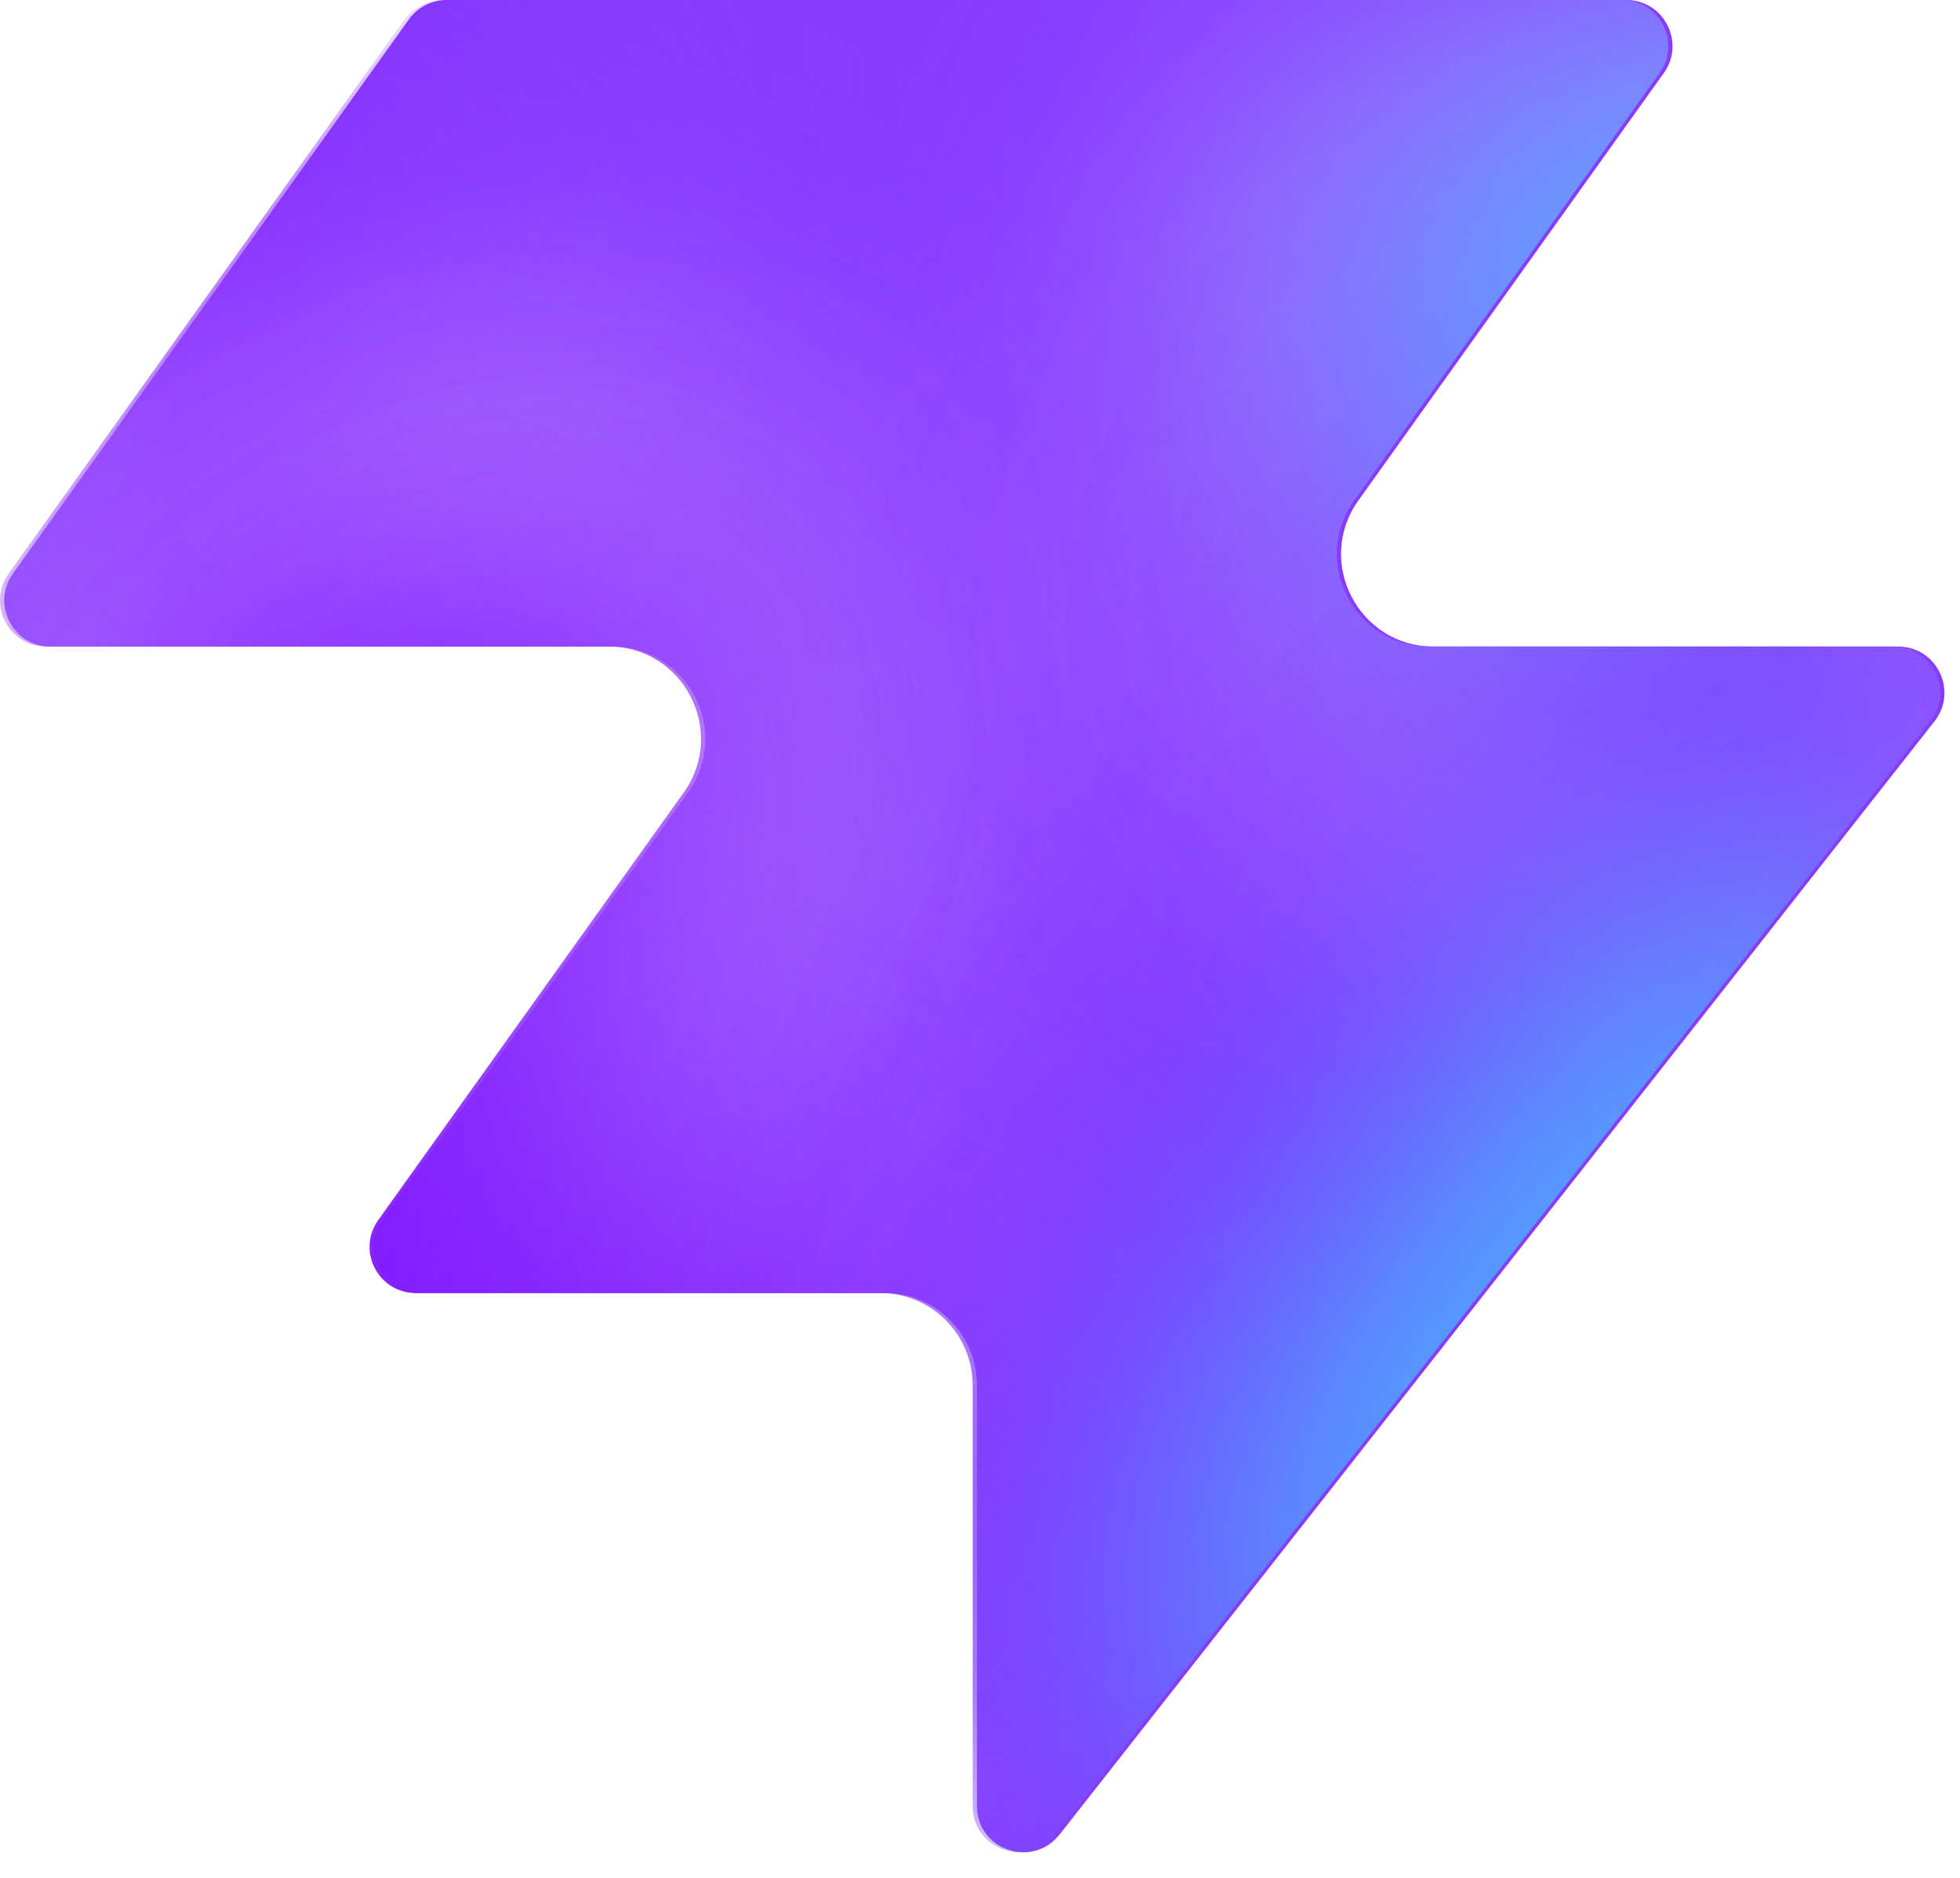
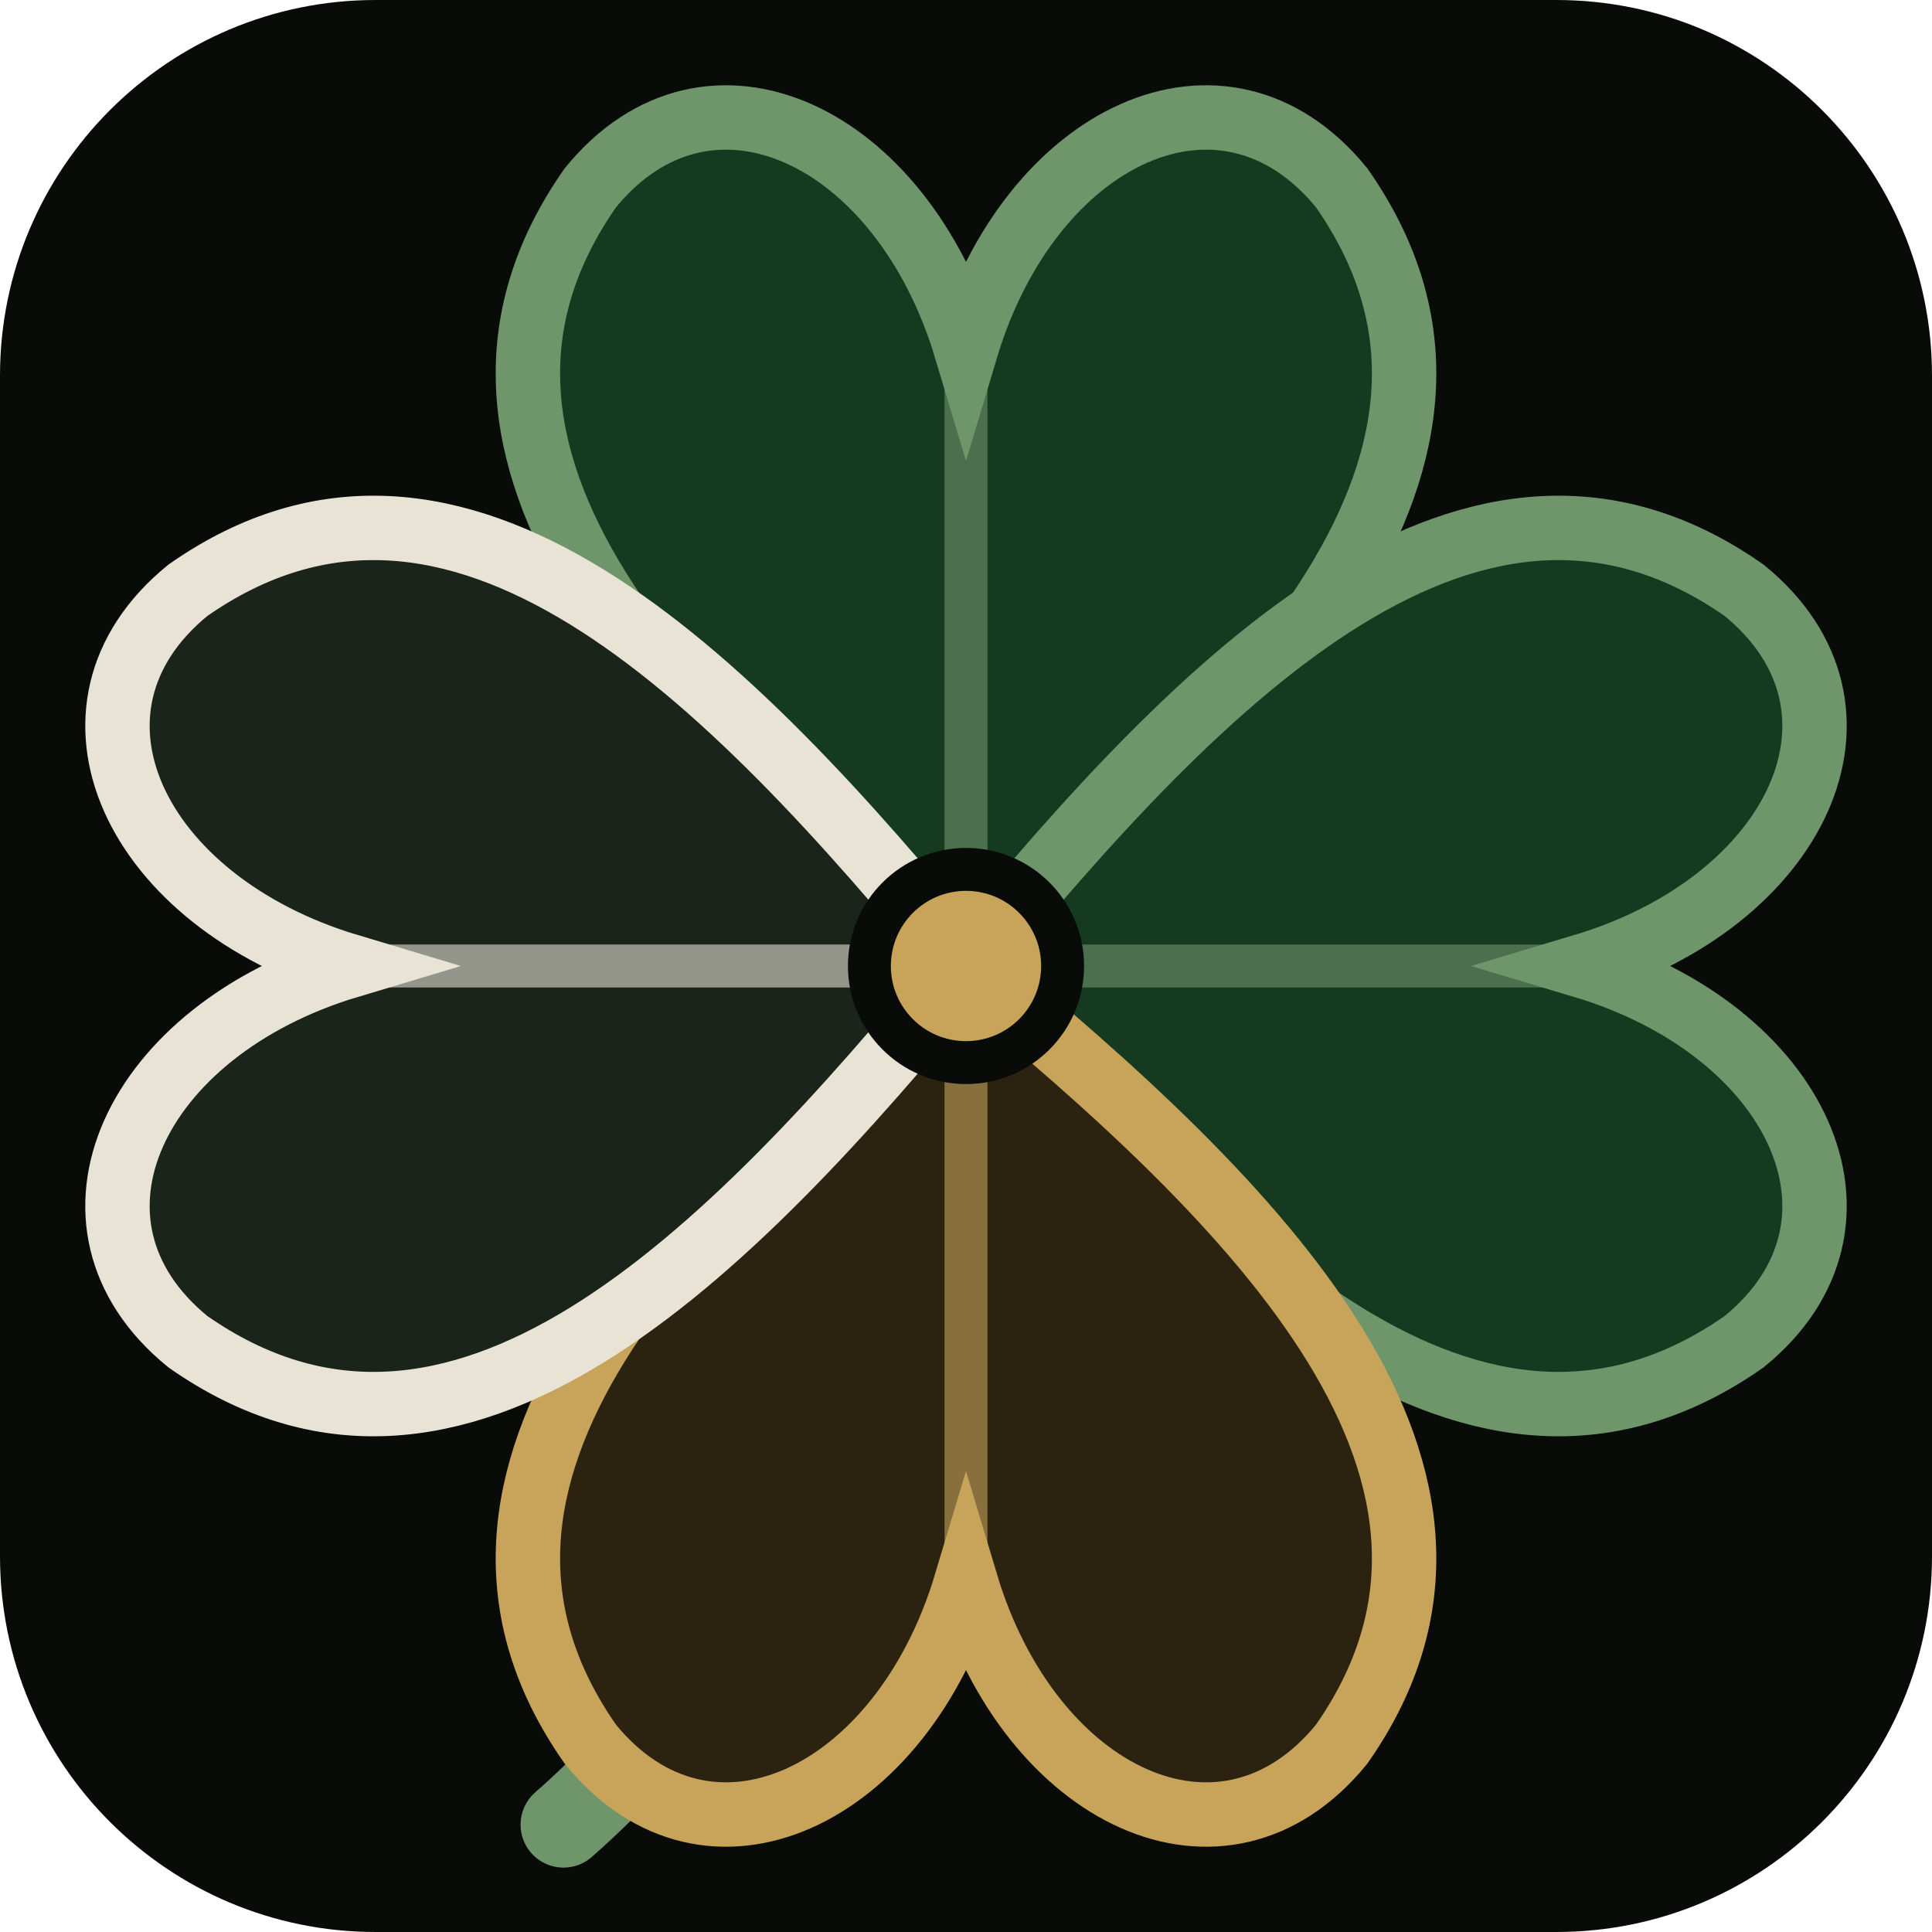
- <svg xmlns="http://www.w3.org/2000/svg" width="48" height="46" fill="none" viewBox="0 0 48 46">
-   <path fill="#863bff" d="M25.946 44.938c-.664.845-2.021.375-2.021-.698V33.937a2.26 2.26 0 0 0-2.262-2.262H10.287c-.92 0-1.456-1.04-.92-1.788l7.48-10.471c1.07-1.497 0-3.578-1.842-3.578H1.237c-.92 0-1.456-1.04-.92-1.788L10.013.474c.214-.297.556-.474.92-.474h28.894c.92 0 1.456 1.04.92 1.788l-7.48 10.471c-1.07 1.498 0 3.579 1.842 3.579h11.377c.943 0 1.473 1.088.89 1.83L25.947 44.94z" style="fill:#863bff;fill:color(display-p3 .525 .23 1);fill-opacity:1" />
-   <mask id="a" width="48" height="46" x="0" y="0" maskUnits="userSpaceOnUse" style="mask-type:alpha">
-     <path fill="#000" d="M25.842 44.938c-.664.844-2.021.375-2.021-.698V33.937a2.26 2.26 0 0 0-2.262-2.262H10.183c-.92 0-1.456-1.04-.92-1.788l7.48-10.471c1.07-1.498 0-3.579-1.842-3.579H1.133c-.92 0-1.456-1.04-.92-1.787L9.91.473c.214-.297.556-.474.92-.474h28.894c.92 0 1.456 1.04.92 1.788l-7.48 10.471c-1.07 1.498 0 3.578 1.842 3.578h11.377c.943 0 1.473 1.088.89 1.832L25.843 44.94z" style="fill:#000;fill-opacity:1" />
-   </mask>
-   <g mask="url(#a)">
-     <g filter="url(#b)">
-       <ellipse cx="5.508" cy="14.704" fill="#ede6ff" rx="5.508" ry="14.704" style="fill:#ede6ff;fill:color(display-p3 .927 .903 1);fill-opacity:1" transform="matrix(.00324 1 1 -.00324 -4.47 31.516)" />
-     </g>
-     <g filter="url(#c)">
-       <ellipse cx="10.399" cy="29.851" fill="#ede6ff" rx="10.399" ry="29.851" style="fill:#ede6ff;fill:color(display-p3 .927 .903 1);fill-opacity:1" transform="matrix(.00324 1 1 -.00324 -39.328 7.883)" />
-     </g>
-     <g filter="url(#d)">
-       <ellipse cx="5.508" cy="30.487" fill="#7e14ff" rx="5.508" ry="30.487" style="fill:#7e14ff;fill:color(display-p3 .492 .077 1);fill-opacity:1" transform="rotate(89.814 -25.913 -14.639)scale(1 -1)" />
-     </g>
-     <g filter="url(#e)">
-       <ellipse cx="5.508" cy="30.599" fill="#7e14ff" rx="5.508" ry="30.599" style="fill:#7e14ff;fill:color(display-p3 .492 .077 1);fill-opacity:1" transform="rotate(89.814 -32.644 -3.334)scale(1 -1)" />
-     </g>
-     <g filter="url(#f)">
-       <ellipse cx="5.508" cy="30.599" fill="#7e14ff" rx="5.508" ry="30.599" style="fill:#7e14ff;fill:color(display-p3 .492 .077 1);fill-opacity:1" transform="matrix(.00324 1 1 -.00324 -34.34 30.47)" />
-     </g>
-     <g filter="url(#g)">
-       <ellipse cx="14.072" cy="22.078" fill="#ede6ff" rx="14.072" ry="22.078" style="fill:#ede6ff;fill:color(display-p3 .927 .903 1);fill-opacity:1" transform="rotate(93.35 24.506 48.493)scale(-1 1)" />
-     </g>
-     <g filter="url(#h)">
-       <ellipse cx="3.47" cy="21.501" fill="#7e14ff" rx="3.47" ry="21.501" style="fill:#7e14ff;fill:color(display-p3 .492 .077 1);fill-opacity:1" transform="rotate(89.009 28.708 47.59)scale(-1 1)" />
-     </g>
-     <g filter="url(#i)">
-       <ellipse cx="3.47" cy="21.501" fill="#7e14ff" rx="3.47" ry="21.501" style="fill:#7e14ff;fill:color(display-p3 .492 .077 1);fill-opacity:1" transform="rotate(89.009 28.708 47.59)scale(-1 1)" />
-     </g>
-     <g filter="url(#j)">
-       <ellipse cx=".387" cy="8.972" fill="#7e14ff" rx="4.407" ry="29.108" style="fill:#7e14ff;fill:color(display-p3 .492 .077 1);fill-opacity:1" transform="rotate(39.51 .387 8.972)" />
-     </g>
-     <g filter="url(#k)">
-       <ellipse cx="47.523" cy="-6.092" fill="#7e14ff" rx="4.407" ry="29.108" style="fill:#7e14ff;fill:color(display-p3 .492 .077 1);fill-opacity:1" transform="rotate(37.892 47.523 -6.092)" />
-     </g>
-     <g filter="url(#l)">
-       <ellipse cx="41.412" cy="6.333" fill="#47bfff" rx="5.971" ry="9.665" style="fill:#47bfff;fill:color(display-p3 .28 .748 1);fill-opacity:1" transform="rotate(37.892 41.412 6.333)" />
-     </g>
-     <g filter="url(#m)">
-       <ellipse cx="-1.879" cy="38.332" fill="#7e14ff" rx="4.407" ry="29.108" style="fill:#7e14ff;fill:color(display-p3 .492 .077 1);fill-opacity:1" transform="rotate(37.892 -1.88 38.332)" />
-     </g>
-     <g filter="url(#n)">
-       <ellipse cx="-1.879" cy="38.332" fill="#7e14ff" rx="4.407" ry="29.108" style="fill:#7e14ff;fill:color(display-p3 .492 .077 1);fill-opacity:1" transform="rotate(37.892 -1.88 38.332)" />
-     </g>
-     <g filter="url(#o)">
-       <ellipse cx="35.651" cy="29.907" fill="#7e14ff" rx="4.407" ry="29.108" style="fill:#7e14ff;fill:color(display-p3 .492 .077 1);fill-opacity:1" transform="rotate(37.892 35.651 29.907)" />
-     </g>
-     <g filter="url(#p)">
-       <ellipse cx="38.418" cy="32.4" fill="#47bfff" rx="5.971" ry="15.297" style="fill:#47bfff;fill:color(display-p3 .28 .748 1);fill-opacity:1" transform="rotate(37.892 38.418 32.4)" />
-     </g>
-   </g>
-   <defs>
-     <filter id="b" width="60.045" height="41.654" x="-19.77" y="16.149" color-interpolation-filters="sRGB" filterUnits="userSpaceOnUse">
-       <feFlood flood-opacity="0" result="BackgroundImageFix" />
-       <feBlend in="SourceGraphic" in2="BackgroundImageFix" result="shape" />
-       <feGaussianBlur result="effect1_foregroundBlur_2002_17158" stdDeviation="7.659" />
-     </filter>
-     <filter id="c" width="90.34" height="51.437" x="-54.613" y="-7.533" color-interpolation-filters="sRGB" filterUnits="userSpaceOnUse">
-       <feFlood flood-opacity="0" result="BackgroundImageFix" />
-       <feBlend in="SourceGraphic" in2="BackgroundImageFix" result="shape" />
-       <feGaussianBlur result="effect1_foregroundBlur_2002_17158" stdDeviation="7.659" />
-     </filter>
-     <filter id="d" width="79.355" height="29.4" x="-49.64" y="2.03" color-interpolation-filters="sRGB" filterUnits="userSpaceOnUse">
-       <feFlood flood-opacity="0" result="BackgroundImageFix" />
-       <feBlend in="SourceGraphic" in2="BackgroundImageFix" result="shape" />
-       <feGaussianBlur result="effect1_foregroundBlur_2002_17158" stdDeviation="4.596" />
-     </filter>
-     <filter id="e" width="79.579" height="29.4" x="-45.045" y="20.029" color-interpolation-filters="sRGB" filterUnits="userSpaceOnUse">
-       <feFlood flood-opacity="0" result="BackgroundImageFix" />
-       <feBlend in="SourceGraphic" in2="BackgroundImageFix" result="shape" />
-       <feGaussianBlur result="effect1_foregroundBlur_2002_17158" stdDeviation="4.596" />
-     </filter>
-     <filter id="f" width="79.579" height="29.4" x="-43.513" y="21.178" color-interpolation-filters="sRGB" filterUnits="userSpaceOnUse">
-       <feFlood flood-opacity="0" result="BackgroundImageFix" />
-       <feBlend in="SourceGraphic" in2="BackgroundImageFix" result="shape" />
-       <feGaussianBlur result="effect1_foregroundBlur_2002_17158" stdDeviation="4.596" />
-     </filter>
-     <filter id="g" width="74.749" height="58.852" x="15.756" y="-17.901" color-interpolation-filters="sRGB" filterUnits="userSpaceOnUse">
-       <feFlood flood-opacity="0" result="BackgroundImageFix" />
-       <feBlend in="SourceGraphic" in2="BackgroundImageFix" result="shape" />
-       <feGaussianBlur result="effect1_foregroundBlur_2002_17158" stdDeviation="7.659" />
-     </filter>
-     <filter id="h" width="61.377" height="25.362" x="23.548" y="2.284" color-interpolation-filters="sRGB" filterUnits="userSpaceOnUse">
-       <feFlood flood-opacity="0" result="BackgroundImageFix" />
-       <feBlend in="SourceGraphic" in2="BackgroundImageFix" result="shape" />
-       <feGaussianBlur result="effect1_foregroundBlur_2002_17158" stdDeviation="4.596" />
-     </filter>
-     <filter id="i" width="61.377" height="25.362" x="23.548" y="2.284" color-interpolation-filters="sRGB" filterUnits="userSpaceOnUse">
-       <feFlood flood-opacity="0" result="BackgroundImageFix" />
-       <feBlend in="SourceGraphic" in2="BackgroundImageFix" result="shape" />
-       <feGaussianBlur result="effect1_foregroundBlur_2002_17158" stdDeviation="4.596" />
-     </filter>
-     <filter id="j" width="56.045" height="63.649" x="-27.636" y="-22.853" color-interpolation-filters="sRGB" filterUnits="userSpaceOnUse">
-       <feFlood flood-opacity="0" result="BackgroundImageFix" />
-       <feBlend in="SourceGraphic" in2="BackgroundImageFix" result="shape" />
-       <feGaussianBlur result="effect1_foregroundBlur_2002_17158" stdDeviation="4.596" />
-     </filter>
-     <filter id="k" width="54.814" height="64.646" x="20.116" y="-38.415" color-interpolation-filters="sRGB" filterUnits="userSpaceOnUse">
-       <feFlood flood-opacity="0" result="BackgroundImageFix" />
-       <feBlend in="SourceGraphic" in2="BackgroundImageFix" result="shape" />
-       <feGaussianBlur result="effect1_foregroundBlur_2002_17158" stdDeviation="4.596" />
-     </filter>
-     <filter id="l" width="33.541" height="35.313" x="24.641" y="-11.323" color-interpolation-filters="sRGB" filterUnits="userSpaceOnUse">
-       <feFlood flood-opacity="0" result="BackgroundImageFix" />
-       <feBlend in="SourceGraphic" in2="BackgroundImageFix" result="shape" />
-       <feGaussianBlur result="effect1_foregroundBlur_2002_17158" stdDeviation="4.596" />
-     </filter>
-     <filter id="m" width="54.814" height="64.646" x="-29.286" y="6.009" color-interpolation-filters="sRGB" filterUnits="userSpaceOnUse">
-       <feFlood flood-opacity="0" result="BackgroundImageFix" />
-       <feBlend in="SourceGraphic" in2="BackgroundImageFix" result="shape" />
-       <feGaussianBlur result="effect1_foregroundBlur_2002_17158" stdDeviation="4.596" />
-     </filter>
-     <filter id="n" width="54.814" height="64.646" x="-29.286" y="6.009" color-interpolation-filters="sRGB" filterUnits="userSpaceOnUse">
-       <feFlood flood-opacity="0" result="BackgroundImageFix" />
-       <feBlend in="SourceGraphic" in2="BackgroundImageFix" result="shape" />
-       <feGaussianBlur result="effect1_foregroundBlur_2002_17158" stdDeviation="4.596" />
-     </filter>
-     <filter id="o" width="54.814" height="64.646" x="8.244" y="-2.416" color-interpolation-filters="sRGB" filterUnits="userSpaceOnUse">
-       <feFlood flood-opacity="0" result="BackgroundImageFix" />
-       <feBlend in="SourceGraphic" in2="BackgroundImageFix" result="shape" />
-       <feGaussianBlur result="effect1_foregroundBlur_2002_17158" stdDeviation="4.596" />
-     </filter>
-     <filter id="p" width="39.409" height="43.623" x="18.713" y="10.588" color-interpolation-filters="sRGB" filterUnits="userSpaceOnUse">
-       <feFlood flood-opacity="0" result="BackgroundImageFix" />
-       <feBlend in="SourceGraphic" in2="BackgroundImageFix" result="shape" />
-       <feGaussianBlur result="effect1_foregroundBlur_2002_17158" stdDeviation="4.596" />
-     </filter>
-   </defs>
+ <svg xmlns="http://www.w3.org/2000/svg" viewBox="0 0 36 36" fill="none">
+   <rect width="36" height="36" rx="7" fill="#080B08" />
+   <path d="M 18 18 C 17 24.5 14.5 30.5 10.5 34" stroke="#6F956B" stroke-width="1.6" stroke-linecap="round" />
+   <path d="M 18 18 C 12.5 13.5, 7.5 8.5, 11 3.5 C 13.2 0.8, 16.8 2.5, 18 6.5 C 19.2 2.5, 22.8 0.8, 25 3.5 C 28.5 8.5, 23.5 13.5, 18 18 Z" fill="#163A20" stroke="#6F956B" stroke-width="1.2" />
+   <path d="M 18 17.5 L 18 7" stroke="#6F956B" stroke-width="0.8" stroke-linecap="round" opacity="0.6" />
+   <path d="M 18 18 C 22.5 12.5, 27.5 7.5, 32.5 11 C 35.2 13.2, 33.5 16.8, 29.5 18 C 33.5 19.2, 35.2 22.8, 32.5 25 C 27.5 28.5, 22.5 23.5, 18 18 Z" fill="#163A20" stroke="#6F956B" stroke-width="1.2" />
+   <path d="M 18.5 18 L 29 18" stroke="#6F956B" stroke-width="0.8" stroke-linecap="round" opacity="0.6" />
+   <path d="M 18 18 C 23.5 22.5, 28.5 27.5, 25 32.5 C 22.8 35.2, 19.2 33.5, 18 29.5 C 16.8 33.5, 13.2 35.2, 11 32.5 C 7.5 27.5, 12.5 22.5, 18 18 Z" fill="#2B2310" stroke="#C7A45A" stroke-width="1.2" />
+   <path d="M 18 18.5 L 18 29" stroke="#C7A45A" stroke-width="0.8" stroke-linecap="round" opacity="0.6" />
+   <path d="M 18 18 C 13.5 23.5, 8.5 28.5, 3.5 25 C 0.8 22.8, 2.5 19.2, 6.5 18 C 2.5 16.8, 0.8 13.2, 3.5 11 C 8.5 7.5, 13.5 12.5, 18 18 Z" fill="#1A241B" stroke="#E8E3D5" stroke-width="1.2" />
+   <path d="M 17.5 18 L 7 18" stroke="#E8E3D5" stroke-width="0.8" stroke-linecap="round" opacity="0.6" />
+   <circle cx="18" cy="18" r="1.8" fill="#C7A45A" stroke="#080B08" stroke-width="0.8" />
</svg>
